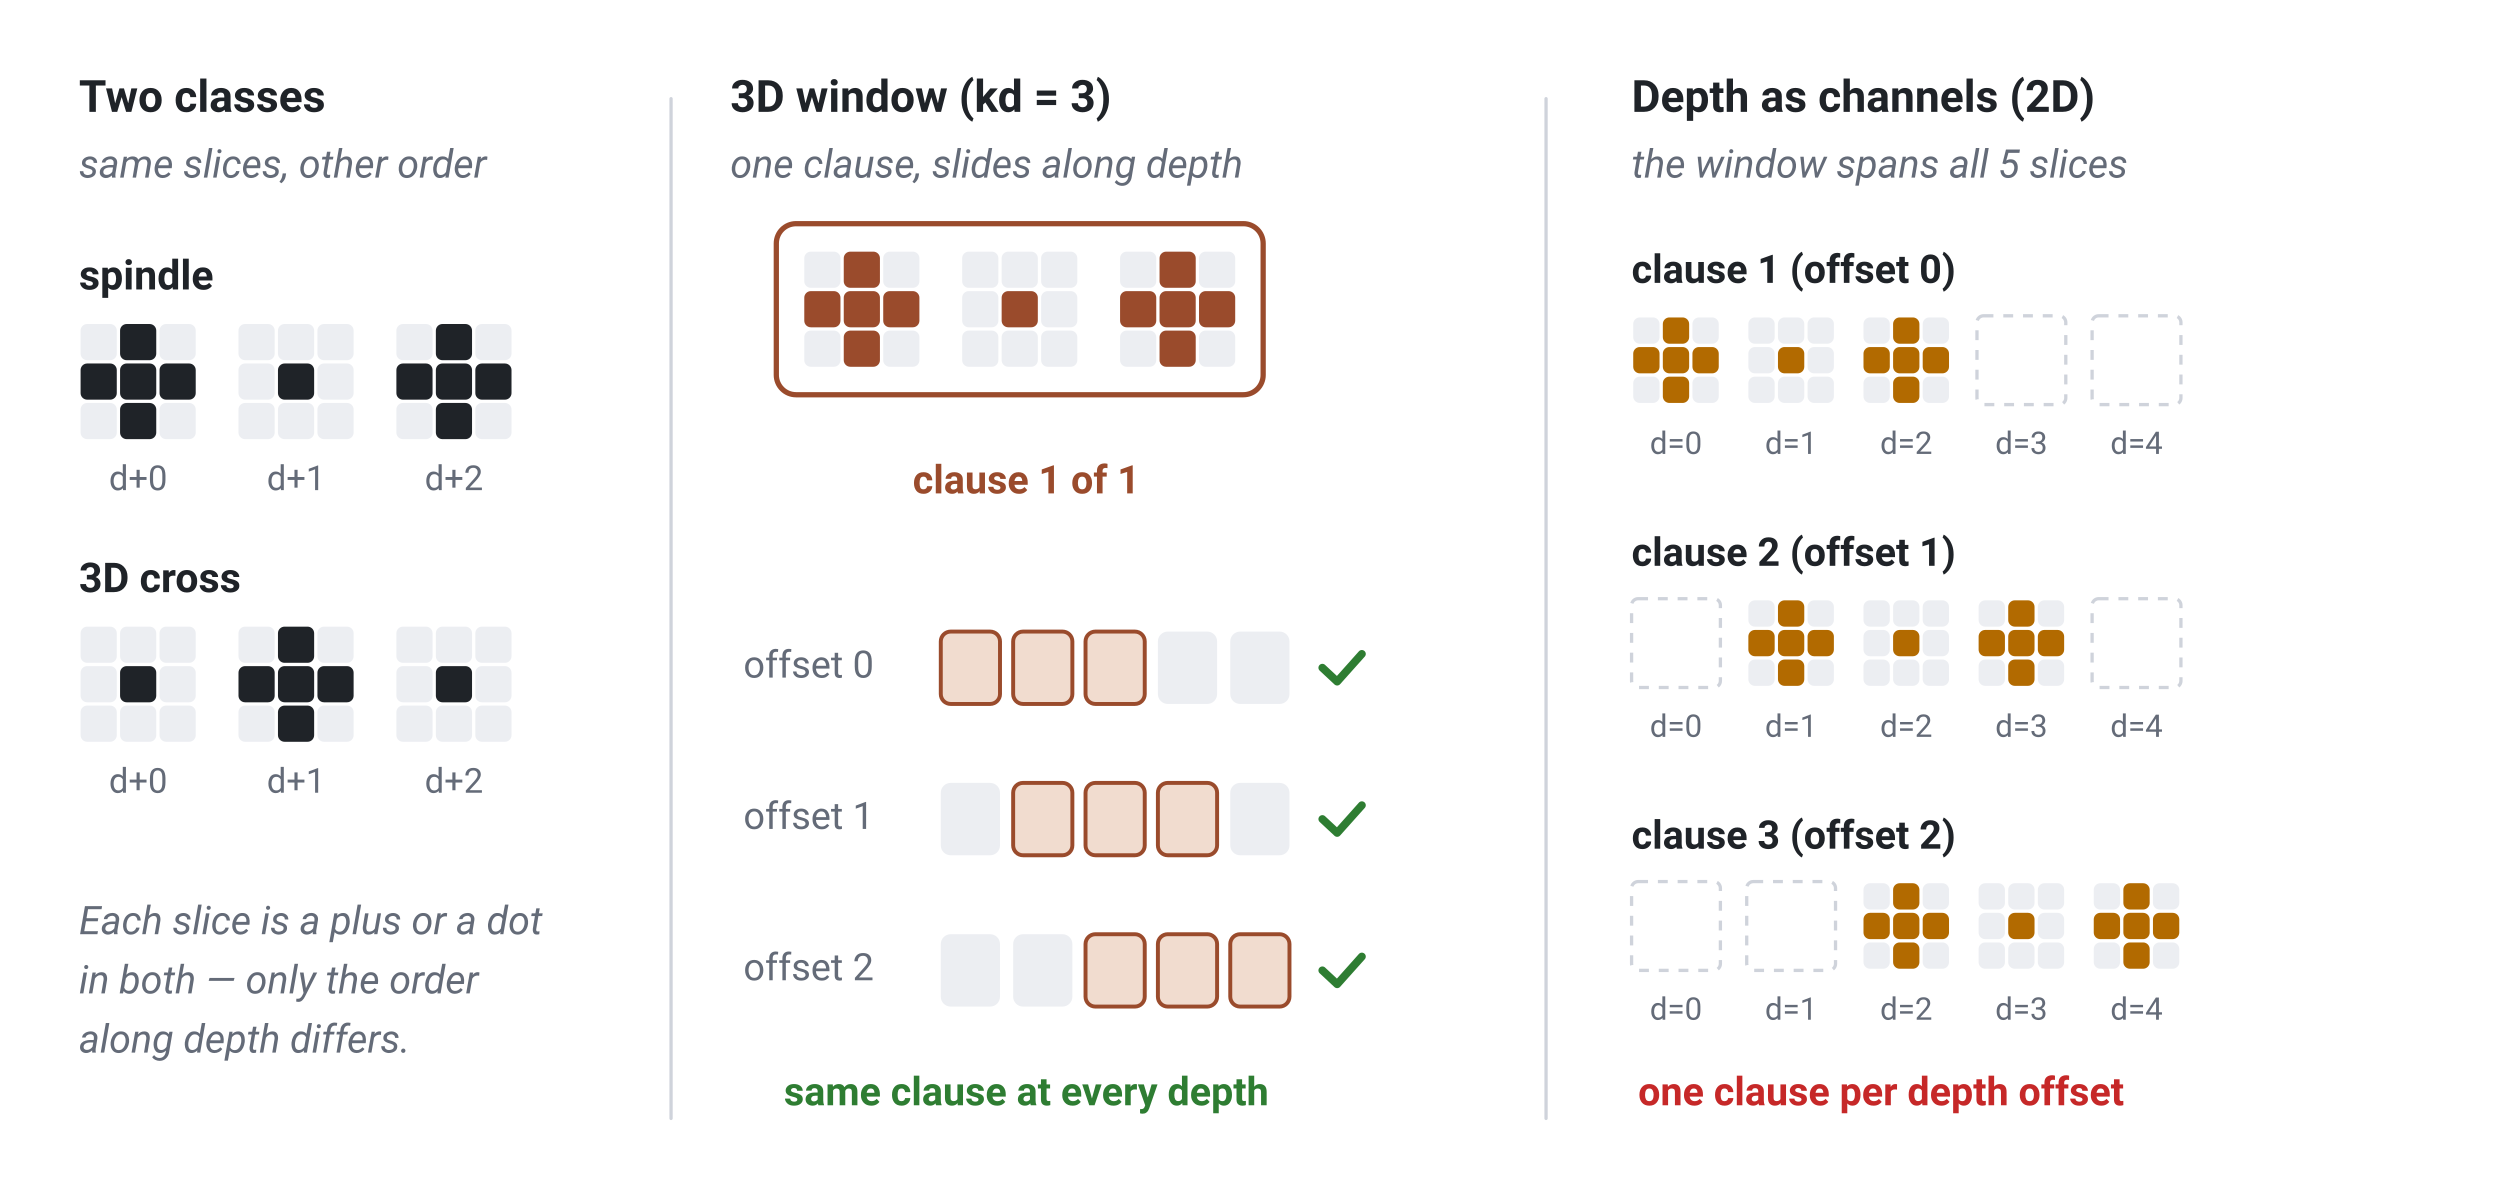
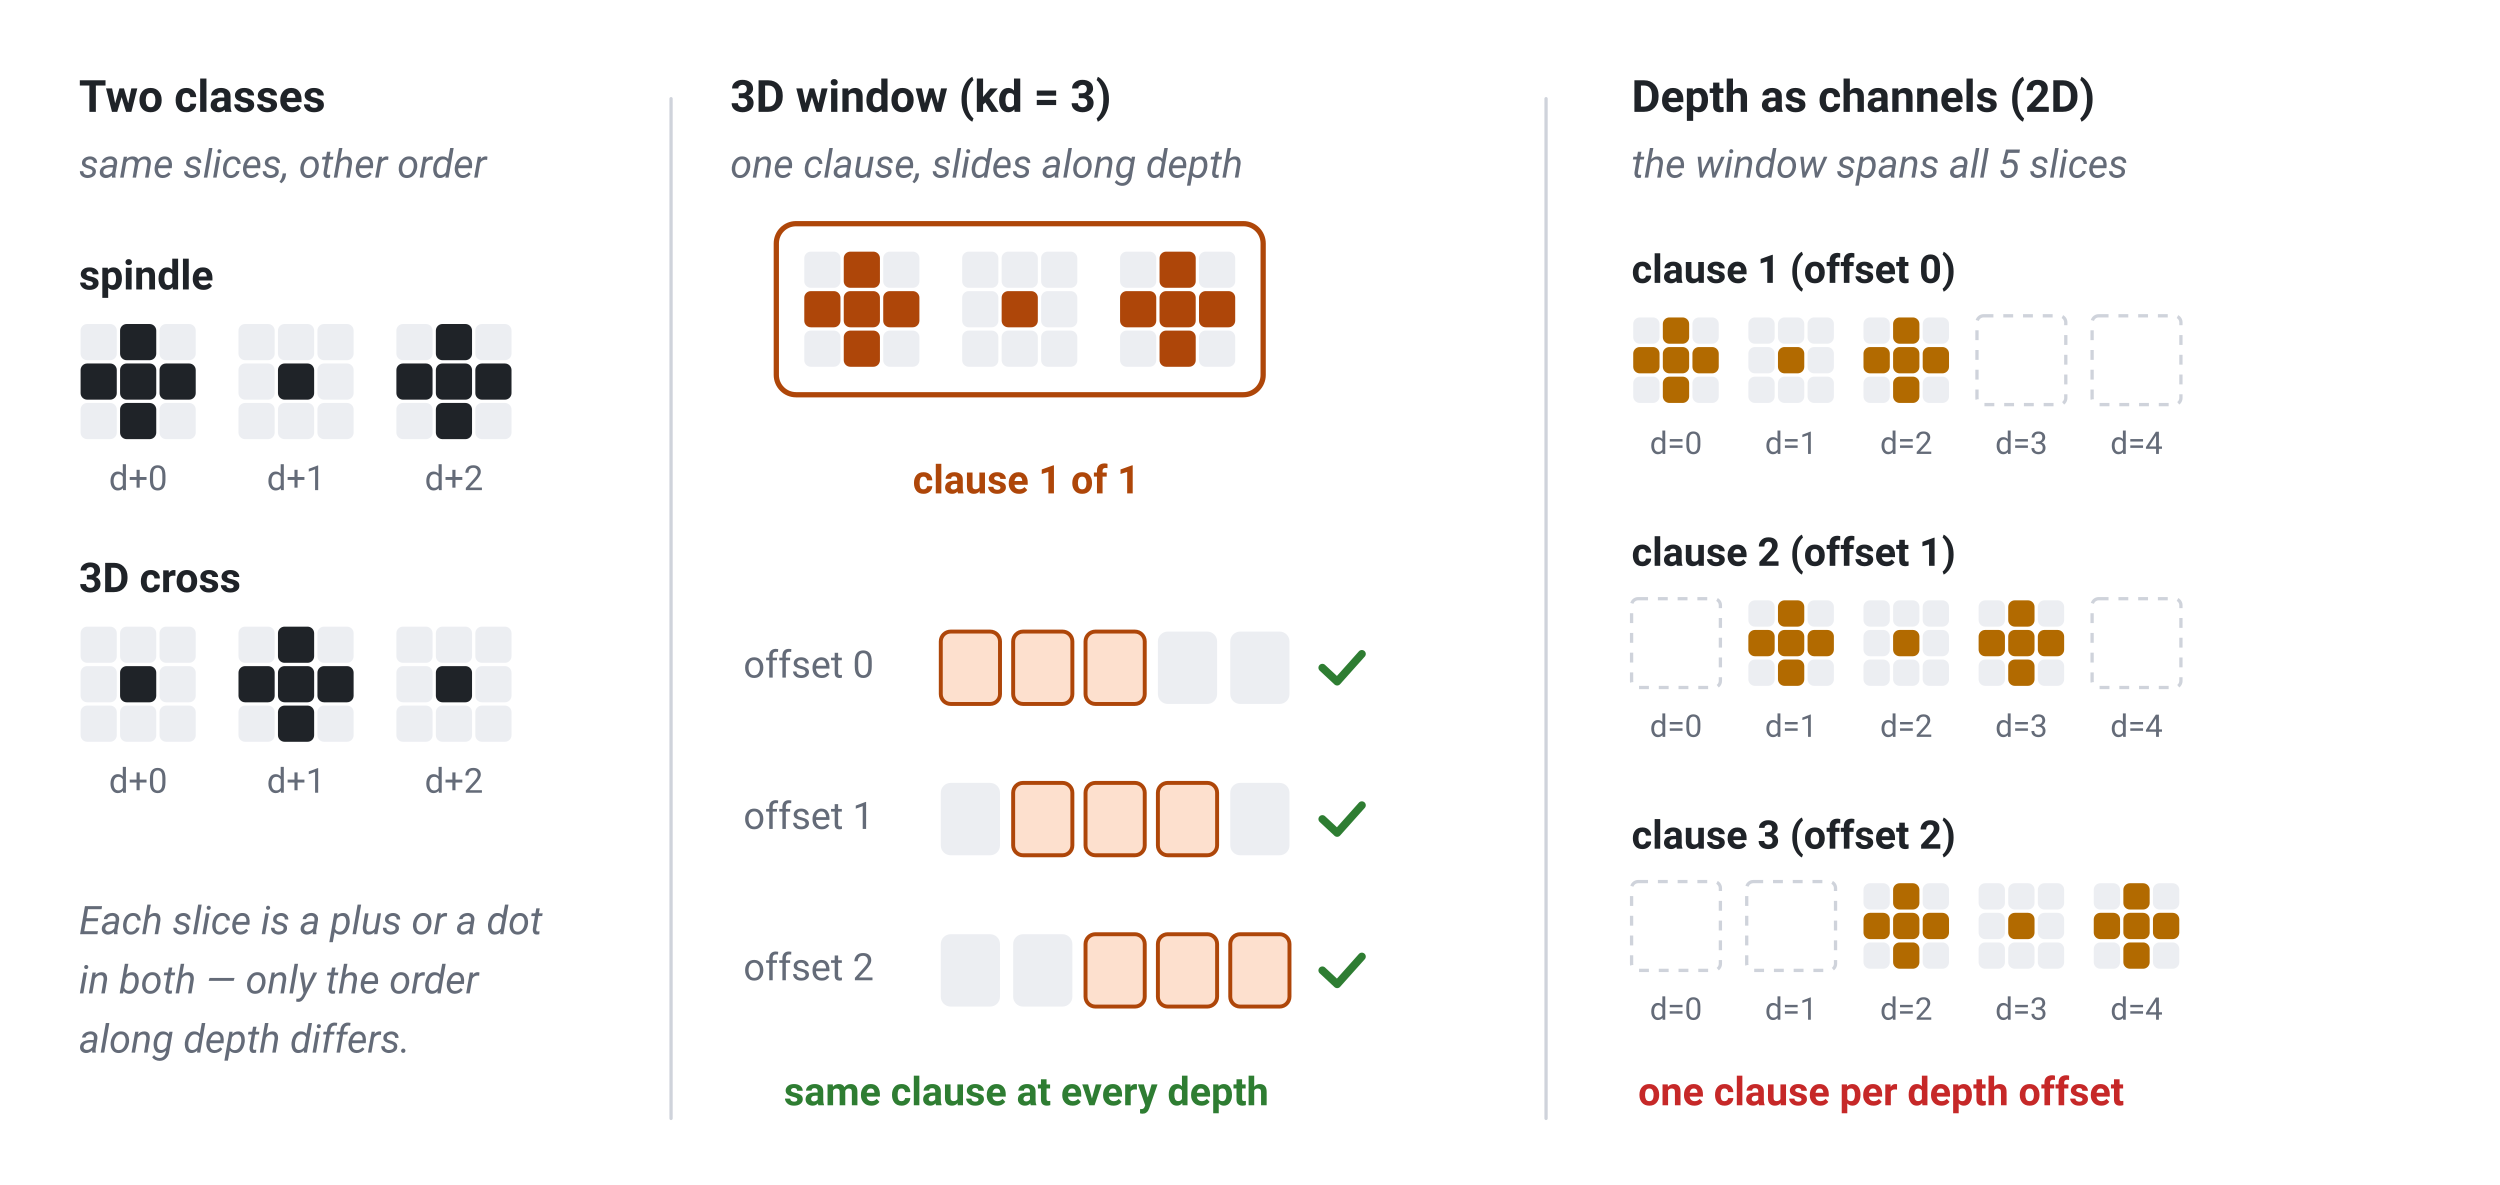
<svg xmlns="http://www.w3.org/2000/svg" viewBox="0 0 760 360" width="760" height="360" role="img" font-family="Roboto, 'Helvetica Neue', Helvetica, Arial, sans-serif">
  <text x="24" y="34" font-size="13.5" fill="#1f2328" text-anchor="start" font-weight="bold">Two classes</text>
  <text x="24" y="54" font-size="12" fill="#646b78" text-anchor="start" font-weight="normal" font-style="italic">same slices, other order</text>
  <text x="24" y="88" font-size="12.5" fill="#1f2328" text-anchor="start" font-weight="bold">spindle</text>
  <rect x="24.5" y="98.5" width="11" height="11" rx="2" fill="#eceef2" stroke="none" stroke-width="1.5" />
  <rect x="36.5" y="98.5" width="11" height="11" rx="2" fill="#1f2328" stroke="none" stroke-width="1.5" />
  <rect x="48.5" y="98.5" width="11" height="11" rx="2" fill="#eceef2" stroke="none" stroke-width="1.5" />
  <rect x="24.5" y="110.5" width="11" height="11" rx="2" fill="#1f2328" stroke="none" stroke-width="1.5" />
  <rect x="36.5" y="110.5" width="11" height="11" rx="2" fill="#1f2328" stroke="none" stroke-width="1.5" />
  <rect x="48.5" y="110.5" width="11" height="11" rx="2" fill="#1f2328" stroke="none" stroke-width="1.5" />
  <rect x="24.5" y="122.5" width="11" height="11" rx="2" fill="#eceef2" stroke="none" stroke-width="1.5" />
  <rect x="36.5" y="122.5" width="11" height="11" rx="2" fill="#1f2328" stroke="none" stroke-width="1.5" />
  <rect x="48.5" y="122.5" width="11" height="11" rx="2" fill="#eceef2" stroke="none" stroke-width="1.5" />
  <text x="42" y="149" font-size="10.5" fill="#646b78" text-anchor="middle" font-weight="normal">d+0</text>
  <rect x="72.5" y="98.5" width="11" height="11" rx="2" fill="#eceef2" stroke="none" stroke-width="1.5" />
  <rect x="84.5" y="98.5" width="11" height="11" rx="2" fill="#eceef2" stroke="none" stroke-width="1.5" />
  <rect x="96.5" y="98.5" width="11" height="11" rx="2" fill="#eceef2" stroke="none" stroke-width="1.5" />
  <rect x="72.5" y="110.5" width="11" height="11" rx="2" fill="#eceef2" stroke="none" stroke-width="1.5" />
  <rect x="84.5" y="110.5" width="11" height="11" rx="2" fill="#1f2328" stroke="none" stroke-width="1.5" />
  <rect x="96.5" y="110.5" width="11" height="11" rx="2" fill="#eceef2" stroke="none" stroke-width="1.5" />
  <rect x="72.5" y="122.5" width="11" height="11" rx="2" fill="#eceef2" stroke="none" stroke-width="1.5" />
  <rect x="84.5" y="122.5" width="11" height="11" rx="2" fill="#eceef2" stroke="none" stroke-width="1.5" />
  <rect x="96.5" y="122.5" width="11" height="11" rx="2" fill="#eceef2" stroke="none" stroke-width="1.5" />
  <text x="90" y="149" font-size="10.5" fill="#646b78" text-anchor="middle" font-weight="normal">d+1</text>
  <rect x="120.5" y="98.5" width="11" height="11" rx="2" fill="#eceef2" stroke="none" stroke-width="1.5" />
  <rect x="132.5" y="98.5" width="11" height="11" rx="2" fill="#1f2328" stroke="none" stroke-width="1.5" />
  <rect x="144.5" y="98.5" width="11" height="11" rx="2" fill="#eceef2" stroke="none" stroke-width="1.5" />
  <rect x="120.5" y="110.5" width="11" height="11" rx="2" fill="#1f2328" stroke="none" stroke-width="1.5" />
  <rect x="132.5" y="110.5" width="11" height="11" rx="2" fill="#1f2328" stroke="none" stroke-width="1.5" />
  <rect x="144.5" y="110.5" width="11" height="11" rx="2" fill="#1f2328" stroke="none" stroke-width="1.5" />
  <rect x="120.5" y="122.5" width="11" height="11" rx="2" fill="#eceef2" stroke="none" stroke-width="1.5" />
  <rect x="132.5" y="122.5" width="11" height="11" rx="2" fill="#1f2328" stroke="none" stroke-width="1.5" />
  <rect x="144.5" y="122.5" width="11" height="11" rx="2" fill="#eceef2" stroke="none" stroke-width="1.5" />
  <text x="138" y="149" font-size="10.5" fill="#646b78" text-anchor="middle" font-weight="normal">d+2</text>
  <text x="24" y="180" font-size="12.5" fill="#1f2328" text-anchor="start" font-weight="bold">3D cross</text>
  <rect x="24.5" y="190.5" width="11" height="11" rx="2" fill="#eceef2" stroke="none" stroke-width="1.5" />
  <rect x="36.5" y="190.5" width="11" height="11" rx="2" fill="#eceef2" stroke="none" stroke-width="1.5" />
  <rect x="48.5" y="190.5" width="11" height="11" rx="2" fill="#eceef2" stroke="none" stroke-width="1.5" />
  <rect x="24.5" y="202.5" width="11" height="11" rx="2" fill="#eceef2" stroke="none" stroke-width="1.5" />
  <rect x="36.5" y="202.5" width="11" height="11" rx="2" fill="#1f2328" stroke="none" stroke-width="1.5" />
  <rect x="48.5" y="202.5" width="11" height="11" rx="2" fill="#eceef2" stroke="none" stroke-width="1.5" />
  <rect x="24.5" y="214.5" width="11" height="11" rx="2" fill="#eceef2" stroke="none" stroke-width="1.5" />
  <rect x="36.5" y="214.5" width="11" height="11" rx="2" fill="#eceef2" stroke="none" stroke-width="1.5" />
  <rect x="48.5" y="214.5" width="11" height="11" rx="2" fill="#eceef2" stroke="none" stroke-width="1.5" />
  <text x="42" y="241" font-size="10.5" fill="#646b78" text-anchor="middle" font-weight="normal">d+0</text>
  <rect x="72.5" y="190.5" width="11" height="11" rx="2" fill="#eceef2" stroke="none" stroke-width="1.5" />
  <rect x="84.5" y="190.5" width="11" height="11" rx="2" fill="#1f2328" stroke="none" stroke-width="1.5" />
  <rect x="96.5" y="190.5" width="11" height="11" rx="2" fill="#eceef2" stroke="none" stroke-width="1.5" />
  <rect x="72.5" y="202.5" width="11" height="11" rx="2" fill="#1f2328" stroke="none" stroke-width="1.5" />
  <rect x="84.5" y="202.5" width="11" height="11" rx="2" fill="#1f2328" stroke="none" stroke-width="1.5" />
  <rect x="96.5" y="202.5" width="11" height="11" rx="2" fill="#1f2328" stroke="none" stroke-width="1.5" />
  <rect x="72.5" y="214.5" width="11" height="11" rx="2" fill="#eceef2" stroke="none" stroke-width="1.5" />
  <rect x="84.5" y="214.5" width="11" height="11" rx="2" fill="#1f2328" stroke="none" stroke-width="1.5" />
  <rect x="96.5" y="214.5" width="11" height="11" rx="2" fill="#eceef2" stroke="none" stroke-width="1.5" />
  <text x="90" y="241" font-size="10.5" fill="#646b78" text-anchor="middle" font-weight="normal">d+1</text>
  <rect x="120.5" y="190.5" width="11" height="11" rx="2" fill="#eceef2" stroke="none" stroke-width="1.5" />
  <rect x="132.5" y="190.5" width="11" height="11" rx="2" fill="#eceef2" stroke="none" stroke-width="1.5" />
  <rect x="144.5" y="190.5" width="11" height="11" rx="2" fill="#eceef2" stroke="none" stroke-width="1.5" />
  <rect x="120.5" y="202.5" width="11" height="11" rx="2" fill="#eceef2" stroke="none" stroke-width="1.5" />
  <rect x="132.5" y="202.5" width="11" height="11" rx="2" fill="#1f2328" stroke="none" stroke-width="1.5" />
  <rect x="144.5" y="202.5" width="11" height="11" rx="2" fill="#eceef2" stroke="none" stroke-width="1.5" />
  <rect x="120.5" y="214.5" width="11" height="11" rx="2" fill="#eceef2" stroke="none" stroke-width="1.5" />
  <rect x="132.5" y="214.5" width="11" height="11" rx="2" fill="#eceef2" stroke="none" stroke-width="1.5" />
  <rect x="144.5" y="214.5" width="11" height="11" rx="2" fill="#eceef2" stroke="none" stroke-width="1.5" />
  <text x="138" y="241" font-size="10.5" fill="#646b78" text-anchor="middle" font-weight="normal">d+2</text>
  <text x="24" y="284" font-size="12" fill="#646b78" text-anchor="start" font-weight="normal" font-style="italic">Each slice is a plus or a dot</text>
  <text x="24" y="302" font-size="12" fill="#646b78" text-anchor="start" font-weight="normal" font-style="italic">in both — only the order</text>
  <text x="24" y="320" font-size="12" fill="#646b78" text-anchor="start" font-weight="normal" font-style="italic">along depth differs.</text>
  <line x1="204" y1="30" x2="204" y2="340" stroke="#cfd3db" stroke-width="1" stroke-linecap="round" />
  <text x="222" y="34" font-size="13.5" fill="#1f2328" text-anchor="start" font-weight="bold">3D window (kd = 3)</text>
  <text x="222" y="54" font-size="12" fill="#646b78" text-anchor="start" font-weight="normal" font-style="italic">one clause, slides along depth</text>
  <rect x="244.5" y="76.5" width="11" height="11" rx="2" fill="#eceef2" stroke="none" stroke-width="1.5" />
-   <rect x="256.5" y="76.5" width="11" height="11" rx="2" fill="#9a4b2c" stroke="none" stroke-width="1.5" />
+   <rect x="256.5" y="76.5" width="11" height="11" rx="2" fill="#ae4609" stroke="none" stroke-width="1.5" />
  <rect x="268.5" y="76.5" width="11" height="11" rx="2" fill="#eceef2" stroke="none" stroke-width="1.5" />
-   <rect x="244.5" y="88.5" width="11" height="11" rx="2" fill="#9a4b2c" stroke="none" stroke-width="1.5" />
-   <rect x="256.5" y="88.5" width="11" height="11" rx="2" fill="#9a4b2c" stroke="none" stroke-width="1.5" />
-   <rect x="268.5" y="88.5" width="11" height="11" rx="2" fill="#9a4b2c" stroke="none" stroke-width="1.5" />
+   <rect x="244.5" y="88.5" width="11" height="11" rx="2" fill="#ae4609" stroke="none" stroke-width="1.5" />
+   <rect x="256.5" y="88.5" width="11" height="11" rx="2" fill="#ae4609" stroke="none" stroke-width="1.5" />
+   <rect x="268.5" y="88.5" width="11" height="11" rx="2" fill="#ae4609" stroke="none" stroke-width="1.5" />
  <rect x="244.5" y="100.5" width="11" height="11" rx="2" fill="#eceef2" stroke="none" stroke-width="1.5" />
-   <rect x="256.5" y="100.5" width="11" height="11" rx="2" fill="#9a4b2c" stroke="none" stroke-width="1.5" />
+   <rect x="256.5" y="100.5" width="11" height="11" rx="2" fill="#ae4609" stroke="none" stroke-width="1.5" />
  <rect x="268.5" y="100.5" width="11" height="11" rx="2" fill="#eceef2" stroke="none" stroke-width="1.5" />
  <rect x="292.5" y="76.5" width="11" height="11" rx="2" fill="#eceef2" stroke="none" stroke-width="1.5" />
  <rect x="304.5" y="76.5" width="11" height="11" rx="2" fill="#eceef2" stroke="none" stroke-width="1.5" />
  <rect x="316.5" y="76.5" width="11" height="11" rx="2" fill="#eceef2" stroke="none" stroke-width="1.5" />
  <rect x="292.5" y="88.5" width="11" height="11" rx="2" fill="#eceef2" stroke="none" stroke-width="1.5" />
-   <rect x="304.5" y="88.5" width="11" height="11" rx="2" fill="#9a4b2c" stroke="none" stroke-width="1.5" />
+   <rect x="304.5" y="88.5" width="11" height="11" rx="2" fill="#ae4609" stroke="none" stroke-width="1.5" />
  <rect x="316.5" y="88.5" width="11" height="11" rx="2" fill="#eceef2" stroke="none" stroke-width="1.5" />
  <rect x="292.5" y="100.5" width="11" height="11" rx="2" fill="#eceef2" stroke="none" stroke-width="1.5" />
  <rect x="304.5" y="100.5" width="11" height="11" rx="2" fill="#eceef2" stroke="none" stroke-width="1.5" />
  <rect x="316.5" y="100.5" width="11" height="11" rx="2" fill="#eceef2" stroke="none" stroke-width="1.5" />
  <rect x="340.5" y="76.5" width="11" height="11" rx="2" fill="#eceef2" stroke="none" stroke-width="1.5" />
-   <rect x="352.5" y="76.5" width="11" height="11" rx="2" fill="#9a4b2c" stroke="none" stroke-width="1.5" />
+   <rect x="352.5" y="76.5" width="11" height="11" rx="2" fill="#ae4609" stroke="none" stroke-width="1.5" />
  <rect x="364.5" y="76.5" width="11" height="11" rx="2" fill="#eceef2" stroke="none" stroke-width="1.5" />
-   <rect x="340.5" y="88.5" width="11" height="11" rx="2" fill="#9a4b2c" stroke="none" stroke-width="1.5" />
-   <rect x="352.5" y="88.5" width="11" height="11" rx="2" fill="#9a4b2c" stroke="none" stroke-width="1.5" />
-   <rect x="364.5" y="88.5" width="11" height="11" rx="2" fill="#9a4b2c" stroke="none" stroke-width="1.5" />
+   <rect x="340.5" y="88.5" width="11" height="11" rx="2" fill="#ae4609" stroke="none" stroke-width="1.5" />
+   <rect x="352.5" y="88.5" width="11" height="11" rx="2" fill="#ae4609" stroke="none" stroke-width="1.5" />
+   <rect x="364.5" y="88.5" width="11" height="11" rx="2" fill="#ae4609" stroke="none" stroke-width="1.5" />
  <rect x="340.5" y="100.5" width="11" height="11" rx="2" fill="#eceef2" stroke="none" stroke-width="1.5" />
-   <rect x="352.5" y="100.5" width="11" height="11" rx="2" fill="#9a4b2c" stroke="none" stroke-width="1.5" />
+   <rect x="352.5" y="100.5" width="11" height="11" rx="2" fill="#ae4609" stroke="none" stroke-width="1.5" />
  <rect x="364.5" y="100.5" width="11" height="11" rx="2" fill="#eceef2" stroke="none" stroke-width="1.5" />
-   <rect x="236" y="68" width="148" height="52" rx="6" fill="none" stroke="#9a4b2c" stroke-width="1.6" />
-   <text x="312" y="150" font-size="12" fill="#9a4b2c" text-anchor="middle" font-weight="bold">clause 1 of 1</text>
+   <rect x="236" y="68" width="148" height="52" rx="6" fill="none" stroke="#ae4609" stroke-width="1.6" />
+   <text x="312" y="150" font-size="12" fill="#ae4609" text-anchor="middle" font-weight="bold">clause 1 of 1</text>
  <text x="226" y="206" font-size="11.5" fill="#646b78" text-anchor="start" font-weight="normal">offset 0</text>
-   <rect x="286" y="192" width="18" height="22" rx="3" fill="#f1dccf" stroke="#9a4b2c" stroke-width="1.2" />
-   <rect x="308" y="192" width="18" height="22" rx="3" fill="#f1dccf" stroke="#9a4b2c" stroke-width="1.2" />
-   <rect x="330" y="192" width="18" height="22" rx="3" fill="#f1dccf" stroke="#9a4b2c" stroke-width="1.2" />
+   <rect x="286" y="192" width="18" height="22" rx="3" fill="#fde0ce" stroke="#ae4609" stroke-width="1.2" />
+   <rect x="308" y="192" width="18" height="22" rx="3" fill="#fde0ce" stroke="#ae4609" stroke-width="1.2" />
+   <rect x="330" y="192" width="18" height="22" rx="3" fill="#fde0ce" stroke="#ae4609" stroke-width="1.2" />
  <rect x="352" y="192" width="18" height="22" rx="3" fill="#eceef2" stroke="none" stroke-width="1.2" />
  <rect x="374" y="192" width="18" height="22" rx="3" fill="#eceef2" stroke="none" stroke-width="1.2" />
  <polyline points="402.0,203.0 406.5,207.2 414.0,198.8" fill="none" stroke="#2e7d32" stroke-width="2.4" stroke-linecap="round" stroke-linejoin="round" />
  <text x="226" y="252" font-size="11.5" fill="#646b78" text-anchor="start" font-weight="normal">offset 1</text>
  <rect x="286" y="238" width="18" height="22" rx="3" fill="#eceef2" stroke="none" stroke-width="1.2" />
-   <rect x="308" y="238" width="18" height="22" rx="3" fill="#f1dccf" stroke="#9a4b2c" stroke-width="1.2" />
-   <rect x="330" y="238" width="18" height="22" rx="3" fill="#f1dccf" stroke="#9a4b2c" stroke-width="1.2" />
-   <rect x="352" y="238" width="18" height="22" rx="3" fill="#f1dccf" stroke="#9a4b2c" stroke-width="1.2" />
+   <rect x="308" y="238" width="18" height="22" rx="3" fill="#fde0ce" stroke="#ae4609" stroke-width="1.2" />
+   <rect x="330" y="238" width="18" height="22" rx="3" fill="#fde0ce" stroke="#ae4609" stroke-width="1.2" />
+   <rect x="352" y="238" width="18" height="22" rx="3" fill="#fde0ce" stroke="#ae4609" stroke-width="1.2" />
  <rect x="374" y="238" width="18" height="22" rx="3" fill="#eceef2" stroke="none" stroke-width="1.2" />
  <polyline points="402.0,249.0 406.5,253.2 414.0,244.8" fill="none" stroke="#2e7d32" stroke-width="2.4" stroke-linecap="round" stroke-linejoin="round" />
  <text x="226" y="298" font-size="11.5" fill="#646b78" text-anchor="start" font-weight="normal">offset 2</text>
  <rect x="286" y="284" width="18" height="22" rx="3" fill="#eceef2" stroke="none" stroke-width="1.2" />
  <rect x="308" y="284" width="18" height="22" rx="3" fill="#eceef2" stroke="none" stroke-width="1.2" />
-   <rect x="330" y="284" width="18" height="22" rx="3" fill="#f1dccf" stroke="#9a4b2c" stroke-width="1.2" />
-   <rect x="352" y="284" width="18" height="22" rx="3" fill="#f1dccf" stroke="#9a4b2c" stroke-width="1.2" />
-   <rect x="374" y="284" width="18" height="22" rx="3" fill="#f1dccf" stroke="#9a4b2c" stroke-width="1.2" />
+   <rect x="330" y="284" width="18" height="22" rx="3" fill="#fde0ce" stroke="#ae4609" stroke-width="1.2" />
+   <rect x="352" y="284" width="18" height="22" rx="3" fill="#fde0ce" stroke="#ae4609" stroke-width="1.2" />
+   <rect x="374" y="284" width="18" height="22" rx="3" fill="#fde0ce" stroke="#ae4609" stroke-width="1.2" />
  <polyline points="402.0,295.0 406.5,299.2 414.0,290.8" fill="none" stroke="#2e7d32" stroke-width="2.4" stroke-linecap="round" stroke-linejoin="round" />
  <text x="312" y="336" font-size="12" fill="#2e7d32" text-anchor="middle" font-weight="bold">same clause at every depth</text>
  <line x1="470" y1="30" x2="470" y2="340" stroke="#cfd3db" stroke-width="1" stroke-linecap="round" />
  <text x="496" y="34" font-size="13.5" fill="#1f2328" text-anchor="start" font-weight="bold">Depth as channels (2D)</text>
  <text x="496" y="54" font-size="12" fill="#646b78" text-anchor="start" font-weight="normal" font-style="italic">the window spans all 5 slices</text>
  <text x="496" y="86" font-size="12" fill="#1f2328" text-anchor="start" font-weight="bold">clause 1 (offset 0)</text>
  <rect x="496.5" y="96.5" width="8" height="8" rx="2" fill="#eceef2" stroke="none" stroke-width="1.5" />
  <rect x="505.5" y="96.5" width="8" height="8" rx="2" fill="#b26a00" stroke="none" stroke-width="1.5" />
  <rect x="514.5" y="96.5" width="8" height="8" rx="2" fill="#eceef2" stroke="none" stroke-width="1.5" />
  <rect x="496.5" y="105.5" width="8" height="8" rx="2" fill="#b26a00" stroke="none" stroke-width="1.5" />
  <rect x="505.5" y="105.5" width="8" height="8" rx="2" fill="#b26a00" stroke="none" stroke-width="1.5" />
  <rect x="514.5" y="105.5" width="8" height="8" rx="2" fill="#b26a00" stroke="none" stroke-width="1.5" />
  <rect x="496.5" y="114.5" width="8" height="8" rx="2" fill="#eceef2" stroke="none" stroke-width="1.5" />
  <rect x="505.5" y="114.5" width="8" height="8" rx="2" fill="#b26a00" stroke="none" stroke-width="1.5" />
  <rect x="514.5" y="114.5" width="8" height="8" rx="2" fill="#eceef2" stroke="none" stroke-width="1.5" />
  <text x="509.5" y="138" font-size="9.5" fill="#646b78" text-anchor="middle" font-weight="normal">d=0</text>
  <rect x="531.5" y="96.5" width="8" height="8" rx="2" fill="#eceef2" stroke="none" stroke-width="1.5" />
  <rect x="540.5" y="96.5" width="8" height="8" rx="2" fill="#eceef2" stroke="none" stroke-width="1.5" />
  <rect x="549.5" y="96.5" width="8" height="8" rx="2" fill="#eceef2" stroke="none" stroke-width="1.5" />
  <rect x="531.5" y="105.5" width="8" height="8" rx="2" fill="#eceef2" stroke="none" stroke-width="1.5" />
  <rect x="540.5" y="105.5" width="8" height="8" rx="2" fill="#b26a00" stroke="none" stroke-width="1.5" />
  <rect x="549.5" y="105.5" width="8" height="8" rx="2" fill="#eceef2" stroke="none" stroke-width="1.5" />
  <rect x="531.5" y="114.5" width="8" height="8" rx="2" fill="#eceef2" stroke="none" stroke-width="1.5" />
  <rect x="540.5" y="114.5" width="8" height="8" rx="2" fill="#eceef2" stroke="none" stroke-width="1.5" />
  <rect x="549.5" y="114.5" width="8" height="8" rx="2" fill="#eceef2" stroke="none" stroke-width="1.5" />
  <text x="544.5" y="138" font-size="9.5" fill="#646b78" text-anchor="middle" font-weight="normal">d=1</text>
  <rect x="566.5" y="96.5" width="8" height="8" rx="2" fill="#eceef2" stroke="none" stroke-width="1.5" />
  <rect x="575.5" y="96.5" width="8" height="8" rx="2" fill="#b26a00" stroke="none" stroke-width="1.5" />
  <rect x="584.5" y="96.5" width="8" height="8" rx="2" fill="#eceef2" stroke="none" stroke-width="1.5" />
  <rect x="566.5" y="105.5" width="8" height="8" rx="2" fill="#b26a00" stroke="none" stroke-width="1.5" />
  <rect x="575.5" y="105.5" width="8" height="8" rx="2" fill="#b26a00" stroke="none" stroke-width="1.5" />
  <rect x="584.5" y="105.5" width="8" height="8" rx="2" fill="#b26a00" stroke="none" stroke-width="1.5" />
  <rect x="566.5" y="114.5" width="8" height="8" rx="2" fill="#eceef2" stroke="none" stroke-width="1.5" />
  <rect x="575.5" y="114.5" width="8" height="8" rx="2" fill="#b26a00" stroke="none" stroke-width="1.5" />
  <rect x="584.5" y="114.5" width="8" height="8" rx="2" fill="#eceef2" stroke="none" stroke-width="1.5" />
  <text x="579.5" y="138" font-size="9.5" fill="#646b78" text-anchor="middle" font-weight="normal">d=2</text>
  <rect x="601" y="96" width="27" height="27" rx="2" fill="none" stroke="#cfd3db" stroke-width="1" stroke-dasharray="3 3" />
  <text x="614.5" y="138" font-size="9.5" fill="#646b78" text-anchor="middle" font-weight="normal">d=3</text>
  <rect x="636" y="96" width="27" height="27" rx="2" fill="none" stroke="#cfd3db" stroke-width="1" stroke-dasharray="3 3" />
  <text x="649.5" y="138" font-size="9.5" fill="#646b78" text-anchor="middle" font-weight="normal">d=4</text>
  <text x="496" y="172" font-size="12" fill="#1f2328" text-anchor="start" font-weight="bold">clause 2 (offset 1)</text>
  <rect x="496" y="182" width="27" height="27" rx="2" fill="none" stroke="#cfd3db" stroke-width="1" stroke-dasharray="3 3" />
  <text x="509.5" y="224" font-size="9.5" fill="#646b78" text-anchor="middle" font-weight="normal">d=0</text>
  <rect x="531.5" y="182.5" width="8" height="8" rx="2" fill="#eceef2" stroke="none" stroke-width="1.5" />
  <rect x="540.5" y="182.5" width="8" height="8" rx="2" fill="#b26a00" stroke="none" stroke-width="1.5" />
  <rect x="549.5" y="182.5" width="8" height="8" rx="2" fill="#eceef2" stroke="none" stroke-width="1.5" />
  <rect x="531.5" y="191.5" width="8" height="8" rx="2" fill="#b26a00" stroke="none" stroke-width="1.5" />
  <rect x="540.5" y="191.5" width="8" height="8" rx="2" fill="#b26a00" stroke="none" stroke-width="1.5" />
  <rect x="549.5" y="191.5" width="8" height="8" rx="2" fill="#b26a00" stroke="none" stroke-width="1.5" />
  <rect x="531.5" y="200.5" width="8" height="8" rx="2" fill="#eceef2" stroke="none" stroke-width="1.5" />
  <rect x="540.5" y="200.5" width="8" height="8" rx="2" fill="#b26a00" stroke="none" stroke-width="1.5" />
  <rect x="549.5" y="200.5" width="8" height="8" rx="2" fill="#eceef2" stroke="none" stroke-width="1.5" />
  <text x="544.5" y="224" font-size="9.5" fill="#646b78" text-anchor="middle" font-weight="normal">d=1</text>
  <rect x="566.5" y="182.5" width="8" height="8" rx="2" fill="#eceef2" stroke="none" stroke-width="1.5" />
  <rect x="575.5" y="182.5" width="8" height="8" rx="2" fill="#eceef2" stroke="none" stroke-width="1.5" />
  <rect x="584.5" y="182.5" width="8" height="8" rx="2" fill="#eceef2" stroke="none" stroke-width="1.5" />
  <rect x="566.5" y="191.5" width="8" height="8" rx="2" fill="#eceef2" stroke="none" stroke-width="1.5" />
  <rect x="575.5" y="191.5" width="8" height="8" rx="2" fill="#b26a00" stroke="none" stroke-width="1.5" />
  <rect x="584.5" y="191.5" width="8" height="8" rx="2" fill="#eceef2" stroke="none" stroke-width="1.5" />
  <rect x="566.5" y="200.5" width="8" height="8" rx="2" fill="#eceef2" stroke="none" stroke-width="1.5" />
  <rect x="575.5" y="200.5" width="8" height="8" rx="2" fill="#eceef2" stroke="none" stroke-width="1.5" />
  <rect x="584.5" y="200.5" width="8" height="8" rx="2" fill="#eceef2" stroke="none" stroke-width="1.5" />
  <text x="579.5" y="224" font-size="9.5" fill="#646b78" text-anchor="middle" font-weight="normal">d=2</text>
  <rect x="601.5" y="182.5" width="8" height="8" rx="2" fill="#eceef2" stroke="none" stroke-width="1.5" />
  <rect x="610.5" y="182.5" width="8" height="8" rx="2" fill="#b26a00" stroke="none" stroke-width="1.5" />
  <rect x="619.5" y="182.5" width="8" height="8" rx="2" fill="#eceef2" stroke="none" stroke-width="1.5" />
  <rect x="601.5" y="191.5" width="8" height="8" rx="2" fill="#b26a00" stroke="none" stroke-width="1.5" />
  <rect x="610.5" y="191.5" width="8" height="8" rx="2" fill="#b26a00" stroke="none" stroke-width="1.5" />
  <rect x="619.5" y="191.5" width="8" height="8" rx="2" fill="#b26a00" stroke="none" stroke-width="1.5" />
  <rect x="601.5" y="200.5" width="8" height="8" rx="2" fill="#eceef2" stroke="none" stroke-width="1.5" />
  <rect x="610.5" y="200.5" width="8" height="8" rx="2" fill="#b26a00" stroke="none" stroke-width="1.5" />
  <rect x="619.5" y="200.5" width="8" height="8" rx="2" fill="#eceef2" stroke="none" stroke-width="1.5" />
  <text x="614.5" y="224" font-size="9.5" fill="#646b78" text-anchor="middle" font-weight="normal">d=3</text>
  <rect x="636" y="182" width="27" height="27" rx="2" fill="none" stroke="#cfd3db" stroke-width="1" stroke-dasharray="3 3" />
  <text x="649.5" y="224" font-size="9.5" fill="#646b78" text-anchor="middle" font-weight="normal">d=4</text>
  <text x="496" y="258" font-size="12" fill="#1f2328" text-anchor="start" font-weight="bold">clause 3 (offset 2)</text>
  <rect x="496" y="268" width="27" height="27" rx="2" fill="none" stroke="#cfd3db" stroke-width="1" stroke-dasharray="3 3" />
  <text x="509.5" y="310" font-size="9.5" fill="#646b78" text-anchor="middle" font-weight="normal">d=0</text>
  <rect x="531" y="268" width="27" height="27" rx="2" fill="none" stroke="#cfd3db" stroke-width="1" stroke-dasharray="3 3" />
  <text x="544.5" y="310" font-size="9.5" fill="#646b78" text-anchor="middle" font-weight="normal">d=1</text>
  <rect x="566.5" y="268.5" width="8" height="8" rx="2" fill="#eceef2" stroke="none" stroke-width="1.5" />
  <rect x="575.5" y="268.5" width="8" height="8" rx="2" fill="#b26a00" stroke="none" stroke-width="1.5" />
  <rect x="584.5" y="268.5" width="8" height="8" rx="2" fill="#eceef2" stroke="none" stroke-width="1.5" />
  <rect x="566.5" y="277.5" width="8" height="8" rx="2" fill="#b26a00" stroke="none" stroke-width="1.5" />
  <rect x="575.5" y="277.5" width="8" height="8" rx="2" fill="#b26a00" stroke="none" stroke-width="1.5" />
  <rect x="584.5" y="277.5" width="8" height="8" rx="2" fill="#b26a00" stroke="none" stroke-width="1.5" />
  <rect x="566.5" y="286.5" width="8" height="8" rx="2" fill="#eceef2" stroke="none" stroke-width="1.5" />
  <rect x="575.5" y="286.5" width="8" height="8" rx="2" fill="#b26a00" stroke="none" stroke-width="1.5" />
  <rect x="584.5" y="286.5" width="8" height="8" rx="2" fill="#eceef2" stroke="none" stroke-width="1.5" />
  <text x="579.5" y="310" font-size="9.5" fill="#646b78" text-anchor="middle" font-weight="normal">d=2</text>
  <rect x="601.5" y="268.5" width="8" height="8" rx="2" fill="#eceef2" stroke="none" stroke-width="1.5" />
  <rect x="610.5" y="268.5" width="8" height="8" rx="2" fill="#eceef2" stroke="none" stroke-width="1.5" />
  <rect x="619.5" y="268.5" width="8" height="8" rx="2" fill="#eceef2" stroke="none" stroke-width="1.5" />
  <rect x="601.5" y="277.5" width="8" height="8" rx="2" fill="#eceef2" stroke="none" stroke-width="1.5" />
  <rect x="610.5" y="277.5" width="8" height="8" rx="2" fill="#b26a00" stroke="none" stroke-width="1.5" />
  <rect x="619.5" y="277.5" width="8" height="8" rx="2" fill="#eceef2" stroke="none" stroke-width="1.5" />
  <rect x="601.5" y="286.5" width="8" height="8" rx="2" fill="#eceef2" stroke="none" stroke-width="1.5" />
  <rect x="610.5" y="286.5" width="8" height="8" rx="2" fill="#eceef2" stroke="none" stroke-width="1.5" />
  <rect x="619.5" y="286.5" width="8" height="8" rx="2" fill="#eceef2" stroke="none" stroke-width="1.5" />
  <text x="614.5" y="310" font-size="9.5" fill="#646b78" text-anchor="middle" font-weight="normal">d=3</text>
  <rect x="636.5" y="268.5" width="8" height="8" rx="2" fill="#eceef2" stroke="none" stroke-width="1.5" />
  <rect x="645.5" y="268.5" width="8" height="8" rx="2" fill="#b26a00" stroke="none" stroke-width="1.5" />
  <rect x="654.5" y="268.5" width="8" height="8" rx="2" fill="#eceef2" stroke="none" stroke-width="1.5" />
  <rect x="636.5" y="277.5" width="8" height="8" rx="2" fill="#b26a00" stroke="none" stroke-width="1.5" />
  <rect x="645.5" y="277.5" width="8" height="8" rx="2" fill="#b26a00" stroke="none" stroke-width="1.5" />
  <rect x="654.5" y="277.5" width="8" height="8" rx="2" fill="#b26a00" stroke="none" stroke-width="1.5" />
  <rect x="636.5" y="286.5" width="8" height="8" rx="2" fill="#eceef2" stroke="none" stroke-width="1.5" />
  <rect x="645.5" y="286.5" width="8" height="8" rx="2" fill="#b26a00" stroke="none" stroke-width="1.5" />
  <rect x="654.5" y="286.5" width="8" height="8" rx="2" fill="#eceef2" stroke="none" stroke-width="1.5" />
  <text x="649.5" y="310" font-size="9.5" fill="#646b78" text-anchor="middle" font-weight="normal">d=4</text>
  <text x="498" y="336" font-size="12" fill="#c62828" text-anchor="start" font-weight="bold">one clause per depth offset</text>
</svg>
